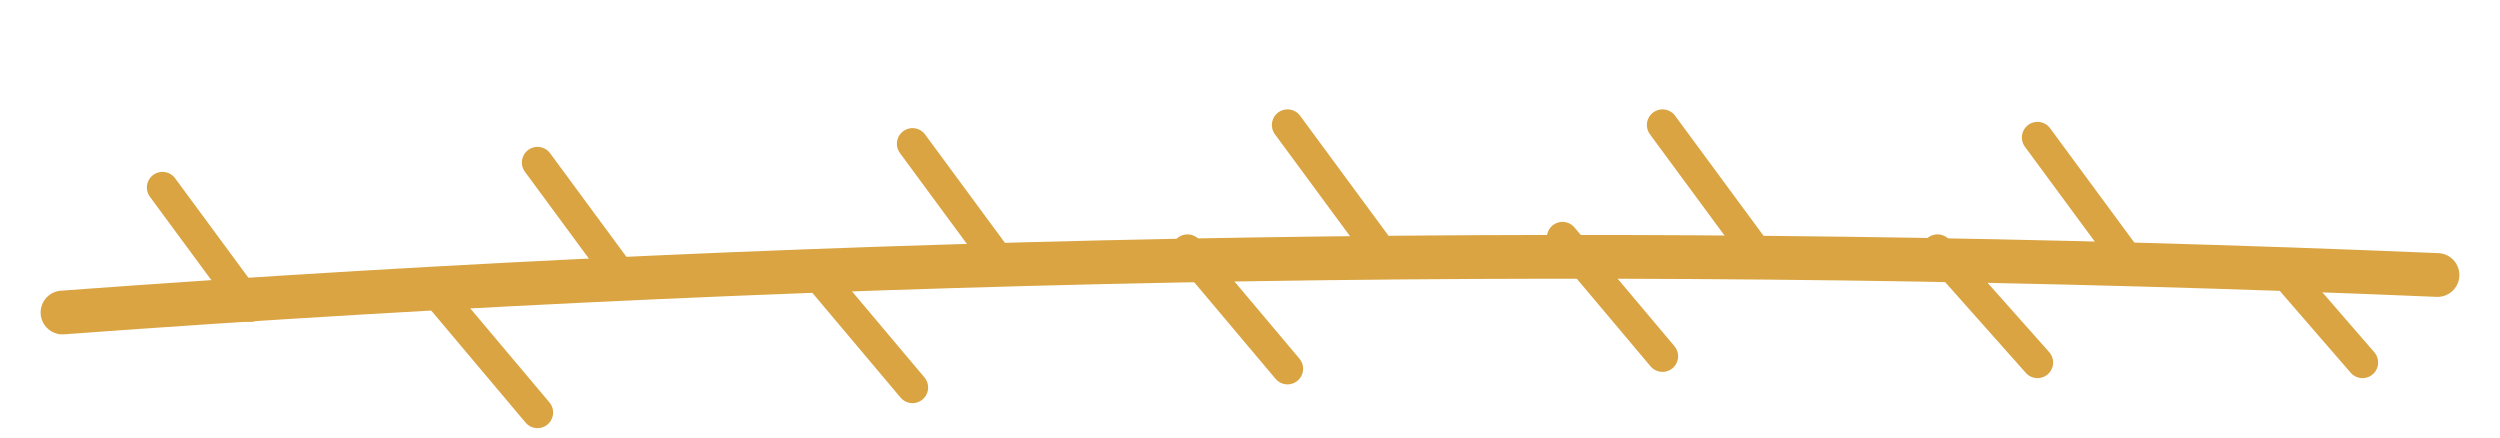
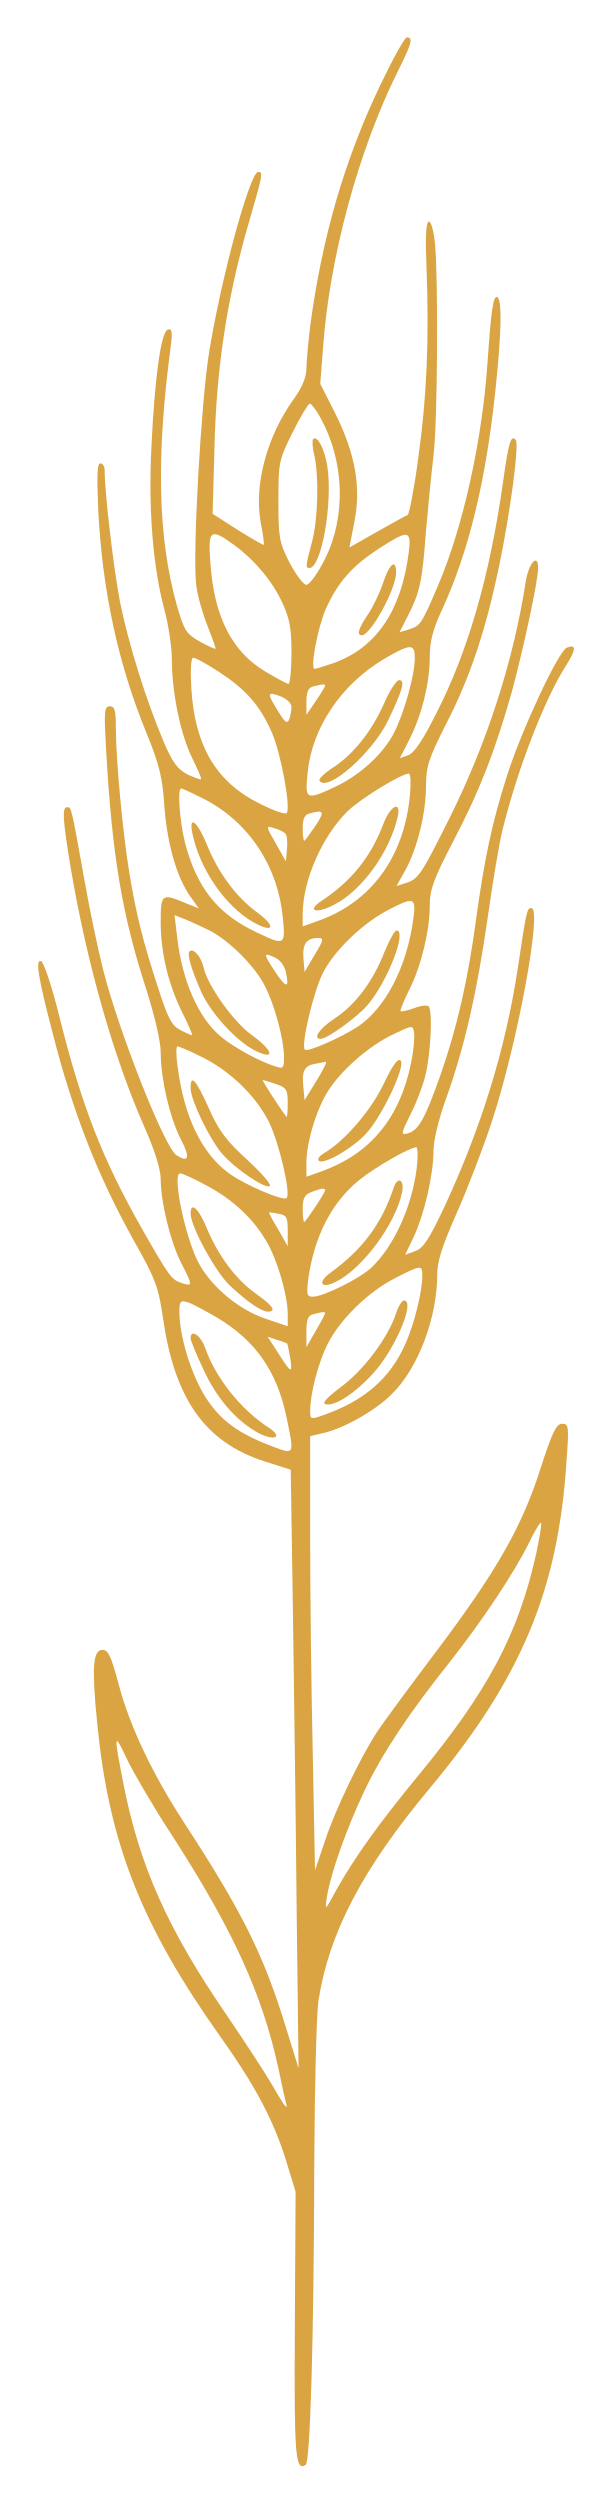
- <svg xmlns="http://www.w3.org/2000/svg" viewBox="0 0 400 70">
-   <path d="M10,50 Q200,36 390,44" fill="none" stroke="#D9A441" stroke-width="7" stroke-linecap="round" />
-   <line x1="40" y1="49" x2="26" y2="30" stroke="#D9A441" stroke-width="5" stroke-linecap="round" />
-   <line x1="70" y1="47" x2="86" y2="66" stroke="#D9A441" stroke-width="5" stroke-linecap="round" />
-   <line x1="100" y1="45" x2="86" y2="26" stroke="#D9A441" stroke-width="5" stroke-linecap="round" />
-   <line x1="130" y1="43" x2="146" y2="62" stroke="#D9A441" stroke-width="5" stroke-linecap="round" />
-   <line x1="160" y1="42" x2="146" y2="23" stroke="#D9A441" stroke-width="5" stroke-linecap="round" />
-   <line x1="190" y1="40" x2="206" y2="59" stroke="#D9A441" stroke-width="5" stroke-linecap="round" />
-   <line x1="220" y1="39" x2="206" y2="20" stroke="#D9A441" stroke-width="5" stroke-linecap="round" />
-   <line x1="250" y1="38" x2="266" y2="57" stroke="#D9A441" stroke-width="5" stroke-linecap="round" />
-   <line x1="280" y1="39" x2="266" y2="20" stroke="#D9A441" stroke-width="5" stroke-linecap="round" />
-   <line x1="310" y1="40" x2="326" y2="58" stroke="#D9A441" stroke-width="5" stroke-linecap="round" />
-   <line x1="340" y1="41" x2="326" y2="22" stroke="#D9A441" stroke-width="5" stroke-linecap="round" />
-   <line x1="365" y1="43" x2="378" y2="58" stroke="#D9A441" stroke-width="5" stroke-linecap="round" />
+ <svg xmlns="http://www.w3.org/2000/svg" viewBox="0 0 163 669">
+   <g transform="translate(0,669) scale(0.1,-0.1)" fill="#D9A441" stroke="none">
+     <path d="M1019 6465 c-97 -202 -157 -409 -189 -648 -5 -43 -10 -94 -10 -113 0 -23 -11 -50 -34 -82 -72 -100 -107 -230 -88 -332 6 -30 9 -56 8 -58 -2 -1 -33 17 -70 40 l-67 43 5 180 c5 208 33 395 90 593 39 134 41 142 27 142 -22 0 -98 -279 -131 -480 -22 -135 -45 -542 -35 -625 3 -27 17 -77 30 -109 13 -33 23 -61 22 -62 -1 -2 -20 7 -42 19 -37 21 -42 29 -62 98 -50 178 -56 393 -16 693 5 39 3 48 -8 44 -18 -6 -35 -126 -44 -318 -8 -162 4 -316 35 -432 11 -40 20 -101 20 -135 0 -87 24 -202 55 -263 14 -29 25 -53 23 -55 -2 -2 -18 4 -37 13 -26 14 -39 31 -63 87 -47 111 -94 261 -117 375 -17 89 -41 291 -41 353 0 9 -5 17 -12 17 -8 0 -9 -34 -5 -127 11 -214 53 -410 130 -597 34 -84 42 -117 47 -196 8 -100 33 -188 70 -240 l22 -31 -37 15 c-62 26 -65 24 -65 -52 0 -83 21 -168 59 -244 16 -32 27 -58 25 -58 -3 0 -17 6 -32 14 -23 12 -33 32 -59 113 -40 122 -58 193 -77 308 -17 102 -36 302 -36 388 0 46 -3 57 -16 57 -15 0 -16 -13 -10 -117 16 -284 43 -442 107 -639 23 -73 39 -140 39 -170 0 -71 24 -174 54 -233 26 -49 21 -64 -12 -42 -31 19 -154 330 -196 496 -14 55 -37 165 -51 245 -34 190 -34 190 -45 190 -15 0 -12 -34 10 -167 43 -252 113 -499 196 -688 28 -63 44 -114 44 -140 0 -62 26 -167 54 -223 32 -62 32 -65 4 -56 -29 9 -34 16 -107 144 -107 188 -162 330 -221 565 -20 82 -43 151 -50 153 -16 6 -8 -44 31 -193 55 -215 121 -383 220 -560 56 -99 63 -120 75 -201 31 -218 113 -334 273 -385 l69 -22 6 -391 c3 -215 8 -575 10 -801 l5 -410 -34 110 c-59 193 -117 309 -270 544 -88 135 -149 264 -178 376 -20 73 -27 90 -43 90 -25 0 -29 -46 -14 -195 31 -321 118 -542 331 -842 90 -126 141 -222 174 -328 l26 -85 -2 -358 c-2 -350 1 -391 29 -373 12 7 22 334 23 806 1 206 6 402 11 435 28 182 117 353 300 572 243 292 342 529 364 873 7 94 6 100 -12 100 -15 0 -26 -22 -57 -118 -50 -157 -117 -275 -278 -489 -74 -98 -146 -196 -161 -219 -45 -70 -110 -205 -138 -289 l-27 -80 -6 310 c-4 171 -7 432 -7 581 l0 271 30 7 c53 10 142 59 187 104 71 68 123 205 123 321 0 36 13 76 51 162 28 63 71 174 95 247 68 206 136 572 106 572 -12 0 -13 -5 -37 -165 -33 -216 -99 -427 -197 -637 -40 -85 -56 -109 -77 -116 l-27 -10 24 50 c27 58 52 164 52 229 0 27 14 85 34 140 49 137 82 281 111 483 14 99 32 207 41 240 40 161 111 344 168 434 28 44 29 59 3 49 -22 -8 -122 -222 -160 -342 -40 -125 -60 -219 -83 -385 -22 -164 -51 -289 -94 -413 -43 -122 -60 -152 -89 -160 -19 -5 -18 -1 8 52 16 31 34 79 40 106 14 59 19 171 8 182 -4 4 -22 2 -39 -5 -18 -6 -33 -10 -36 -8 -2 2 8 27 22 55 32 62 56 159 56 227 0 44 10 71 64 175 71 136 111 240 156 399 31 115 70 296 70 330 0 41 -25 14 -33 -36 -33 -213 -104 -432 -203 -631 -78 -156 -84 -166 -121 -177 l-22 -7 24 43 c32 58 55 153 55 225 0 52 7 73 55 168 63 123 104 246 140 417 31 149 55 330 45 341 -13 14 -19 -6 -34 -114 -36 -253 -94 -453 -179 -619 -35 -70 -59 -106 -75 -111 l-22 -8 25 49 c34 67 55 152 55 221 0 43 8 74 34 130 70 152 116 342 141 578 17 158 19 247 6 256 -11 6 -17 -37 -26 -170 -14 -212 -66 -448 -135 -607 -43 -100 -45 -103 -78 -113 l-23 -7 22 43 c33 65 39 93 49 229 6 69 15 159 20 200 11 86 13 477 4 569 -4 36 -11 60 -17 58 -7 -2 -9 -42 -6 -113 8 -198 1 -357 -21 -514 -11 -85 -25 -156 -29 -158 -4 -1 -41 -22 -82 -45 l-74 -42 13 67 c19 93 3 183 -50 290 l-41 81 7 91 c17 246 95 534 202 748 36 72 40 88 23 88 -6 0 -37 -56 -70 -125z m-162 -892 c65 -117 70 -265 12 -380 -19 -38 -41 -68 -49 -68 -8 0 -28 27 -45 59 -28 55 -30 67 -30 166 0 103 1 108 38 183 21 42 42 77 46 77 4 0 17 -17 28 -37z m-231 -341 c55 -40 103 -97 130 -156 19 -41 24 -68 24 -133 0 -46 -4 -83 -8 -83 -4 0 -32 15 -62 33 -89 53 -137 146 -147 290 -7 90 0 95 63 49z m468 -19 c-20 -158 -87 -257 -203 -298 -24 -8 -46 -15 -49 -15 -13 0 9 115 31 163 32 70 70 113 141 159 79 51 87 50 80 -9z m16 -284 c0 -45 -28 -145 -55 -199 -29 -57 -91 -114 -159 -146 -77 -36 -80 -34 -73 36 11 122 90 239 207 308 69 40 80 40 80 1z m-524 -37 c72 -47 109 -89 141 -161 25 -56 52 -205 40 -217 -4 -4 -36 7 -71 25 -117 57 -175 155 -184 309 -3 49 -1 82 5 82 6 0 37 -17 69 -38z m284 -37 c0 -2 -11 -21 -25 -41 l-25 -37 0 36 c0 25 5 37 18 40 26 7 32 7 32 2z m-90 -56 c0 -10 -3 -25 -6 -34 -5 -13 -12 -8 -30 22 -30 49 -30 53 6 40 17 -7 30 -19 30 -28z m317 -236 c-15 -166 -104 -287 -245 -337 l-42 -15 0 32 c0 91 52 209 120 276 35 34 143 100 164 101 5 0 6 -26 3 -57z m-555 -9 c123 -62 202 -181 215 -321 7 -73 5 -74 -70 -38 -105 49 -160 119 -192 240 -14 57 -21 145 -10 145 3 0 29 -12 57 -26z m302 -74 c-15 -22 -28 -40 -30 -40 -2 0 -4 15 -4 34 0 24 5 36 18 39 39 11 42 6 16 -33z m-81 -20 c5 -4 7 -23 5 -41 l-3 -34 -27 48 c-27 47 -27 48 -5 41 12 -3 26 -10 30 -14z m343 -229 c-17 -128 -74 -238 -148 -288 -48 -31 -135 -69 -142 -62 -12 11 25 164 50 209 32 60 107 131 173 165 69 36 75 34 67 -24z m-545 -31 c52 -27 122 -96 148 -149 26 -50 51 -144 51 -189 0 -30 -2 -33 -22 -26 -41 12 -114 52 -147 80 -60 50 -104 150 -117 267 l-7 58 26 -10 c15 -6 45 -20 68 -31z m281 -65 l-27 -46 -3 37 c-3 38 8 54 40 54 15 0 14 -6 -10 -45z m-77 -47 c10 -44 1 -43 -29 2 -32 49 -32 52 -1 38 14 -6 27 -23 30 -40z m335 -242 c-29 -147 -110 -245 -241 -291 l-39 -14 0 37 c0 53 24 135 54 186 33 57 112 127 178 158 52 25 53 25 56 5 2 -11 -1 -48 -8 -81z m-567 19 c79 -37 151 -106 187 -178 27 -56 59 -191 47 -203 -9 -9 -113 36 -154 66 -74 54 -121 153 -138 288 -4 28 -4 52 0 52 3 0 30 -11 58 -25z m314 -67 l-32 -52 -3 33 c-5 44 2 59 30 64 13 2 26 5 30 6 4 0 -7 -22 -25 -51z m-108 -9 c28 -10 31 -15 31 -52 0 -22 -2 -38 -3 -36 -15 18 -67 99 -64 99 2 0 18 -5 36 -11z m376 -226 c-13 -103 -61 -208 -121 -265 -32 -30 -129 -78 -157 -78 -16 0 -17 6 -12 48 16 113 62 204 136 264 42 34 134 87 153 88 4 0 5 -26 1 -57z m-563 -45 c70 -37 126 -89 161 -150 29 -48 57 -145 57 -194 l0 -33 -59 20 c-69 23 -140 81 -176 143 -37 63 -76 246 -53 246 6 0 37 -14 70 -32z m318 -13 c0 -7 -52 -85 -56 -85 -2 0 -4 16 -4 35 0 28 5 38 23 45 26 10 37 12 37 5z m-100 -109 l0 -41 -25 44 c-14 23 -25 44 -25 46 0 1 11 0 25 -3 22 -4 25 -9 25 -46z m360 -121 c0 -41 -21 -127 -45 -181 -41 -92 -108 -151 -217 -190 -37 -13 -38 -13 -38 11 0 45 22 130 47 179 33 65 107 138 179 175 72 37 74 37 74 6z m-549 -111 c102 -61 159 -142 185 -263 22 -106 23 -104 -36 -82 -93 35 -140 70 -180 132 -38 60 -70 163 -70 229 0 28 3 31 23 25 12 -4 47 -23 78 -41z m289 12 c0 -2 -11 -24 -25 -47 l-25 -44 0 42 c0 31 4 43 18 46 25 7 32 7 32 3z m-102 -81 c2 -1 5 -20 9 -41 6 -43 3 -41 -42 30 l-19 29 24 -8 c14 -4 26 -9 28 -10z m667 -562 c-48 -216 -129 -368 -317 -596 -103 -125 -168 -216 -216 -301 -33 -61 -33 -61 -27 -21 10 62 52 181 99 280 48 102 120 210 230 348 86 109 172 238 212 319 15 32 30 56 32 53 2 -2 -4 -39 -13 -82z m-975 -754 c164 -254 242 -426 285 -624 9 -44 19 -89 22 -100 2 -11 -12 9 -32 44 -20 36 -79 126 -130 201 -157 229 -232 398 -275 618 -26 133 -25 139 9 66 16 -34 70 -127 121 -205z" />
+     <path d="M838 5515 c-3 -3 -2 -23 3 -43 13 -57 10 -171 -6 -232 -17 -64 -18 -70 -7 -70 32 0 63 173 48 272 -7 46 -27 84 -38 73z" />
+     <path d="M1025 5130 c-9 -27 -27 -65 -41 -85 -25 -37 -30 -55 -16 -55 24 0 92 124 92 168 0 38 -18 24 -35 -28z" />
+     <path d="M1027 4806 c-33 -74 -83 -137 -139 -172 -21 -14 -36 -29 -33 -33 20 -33 142 74 184 162 39 82 46 107 29 107 -7 0 -26 -29 -41 -64z" />
+     <path d="M1025 4483 c-33 -87 -86 -152 -165 -204 -42 -28 -12 -35 36 -9 73 38 146 139 168 233 11 47 -20 32 -39 -20z" />
+     <path d="M515 4459 c20 -96 88 -194 163 -237 56 -31 62 -11 8 28 -53 39 -102 104 -132 179 -26 64 -50 82 -39 30z" />
+     <path d="M1029 4143 c-30 -78 -78 -142 -133 -178 -41 -27 -60 -55 -38 -55 18 0 99 59 126 91 54 64 106 199 77 199 -5 0 -19 -26 -32 -57z" />
+     <path d="M507 4144 c-7 -7 5 -48 31 -107 25 -57 94 -133 144 -158 56 -28 50 -1 -8 41 -49 35 -118 132 -129 180 -6 29 -27 54 -38 44z" />
+     <path d="M1026 3788 c-34 -71 -107 -155 -161 -185 -11 -7 -16 -15 -12 -19 12 -13 94 35 129 75 43 49 104 179 90 193 -7 7 -21 -11 -46 -64z" />
+     <path d="M510 3778 c0 -31 50 -135 84 -175 33 -39 115 -95 128 -87 5 4 -22 35 -60 70 -56 51 -76 77 -103 138 -35 78 -49 93 -49 54z" />
+     <path d="M1054 3513 c-32 -97 -83 -166 -170 -229 -34 -25 -26 -43 11 -26 72 33 164 156 181 242 7 33 -12 43 -22 13z" />
+     <path d="M510 3443 c0 -35 67 -158 106 -194 47 -44 84 -69 101 -69 24 0 13 16 -32 48 -53 37 -101 102 -131 174 -22 54 -44 74 -44 41z" />
+     <path d="M1060 3176 c-21 -65 -87 -153 -147 -197 -42 -32 -53 -45 -40 -47 24 -5 77 30 124 81 60 65 116 197 84 197 -5 0 -15 -15 -21 -34z" />
+     <path d="M510 3109 c0 -6 15 -43 34 -83 36 -79 89 -139 148 -171 43 -22 66 -11 28 14 -76 49 -143 134 -171 214 -12 34 -39 52 -39 26z" />
+   </g>
</svg>
